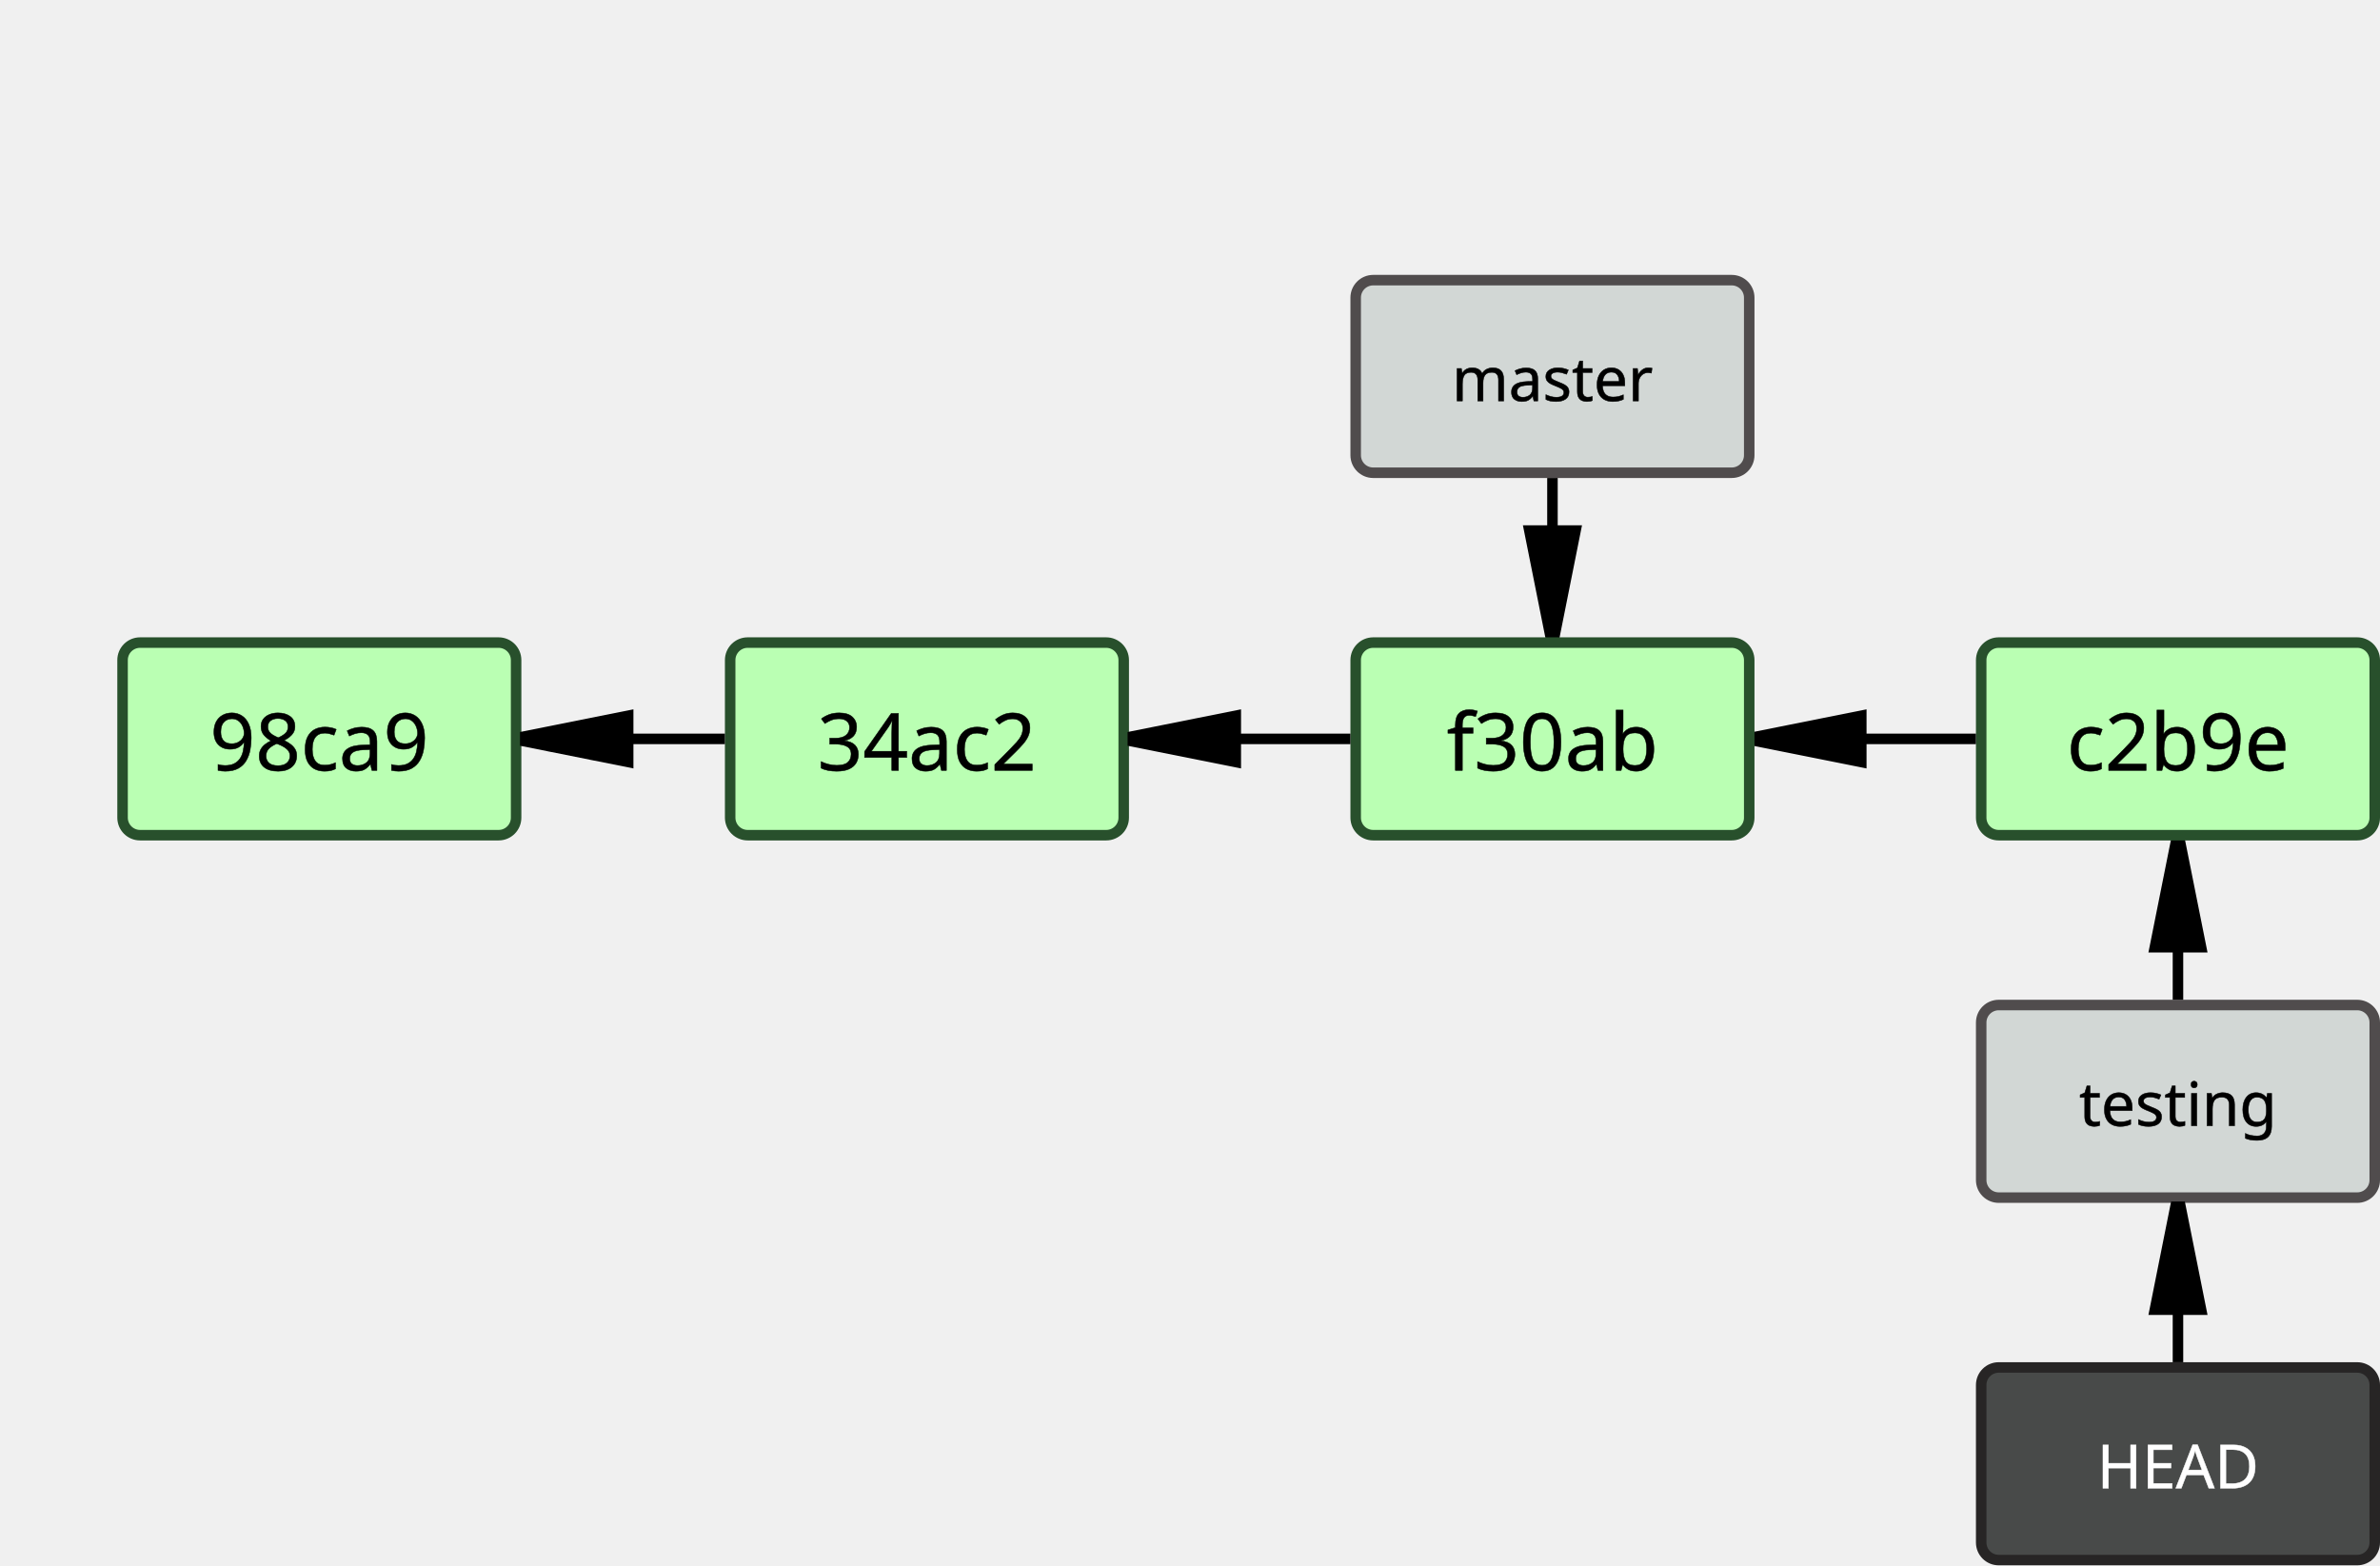
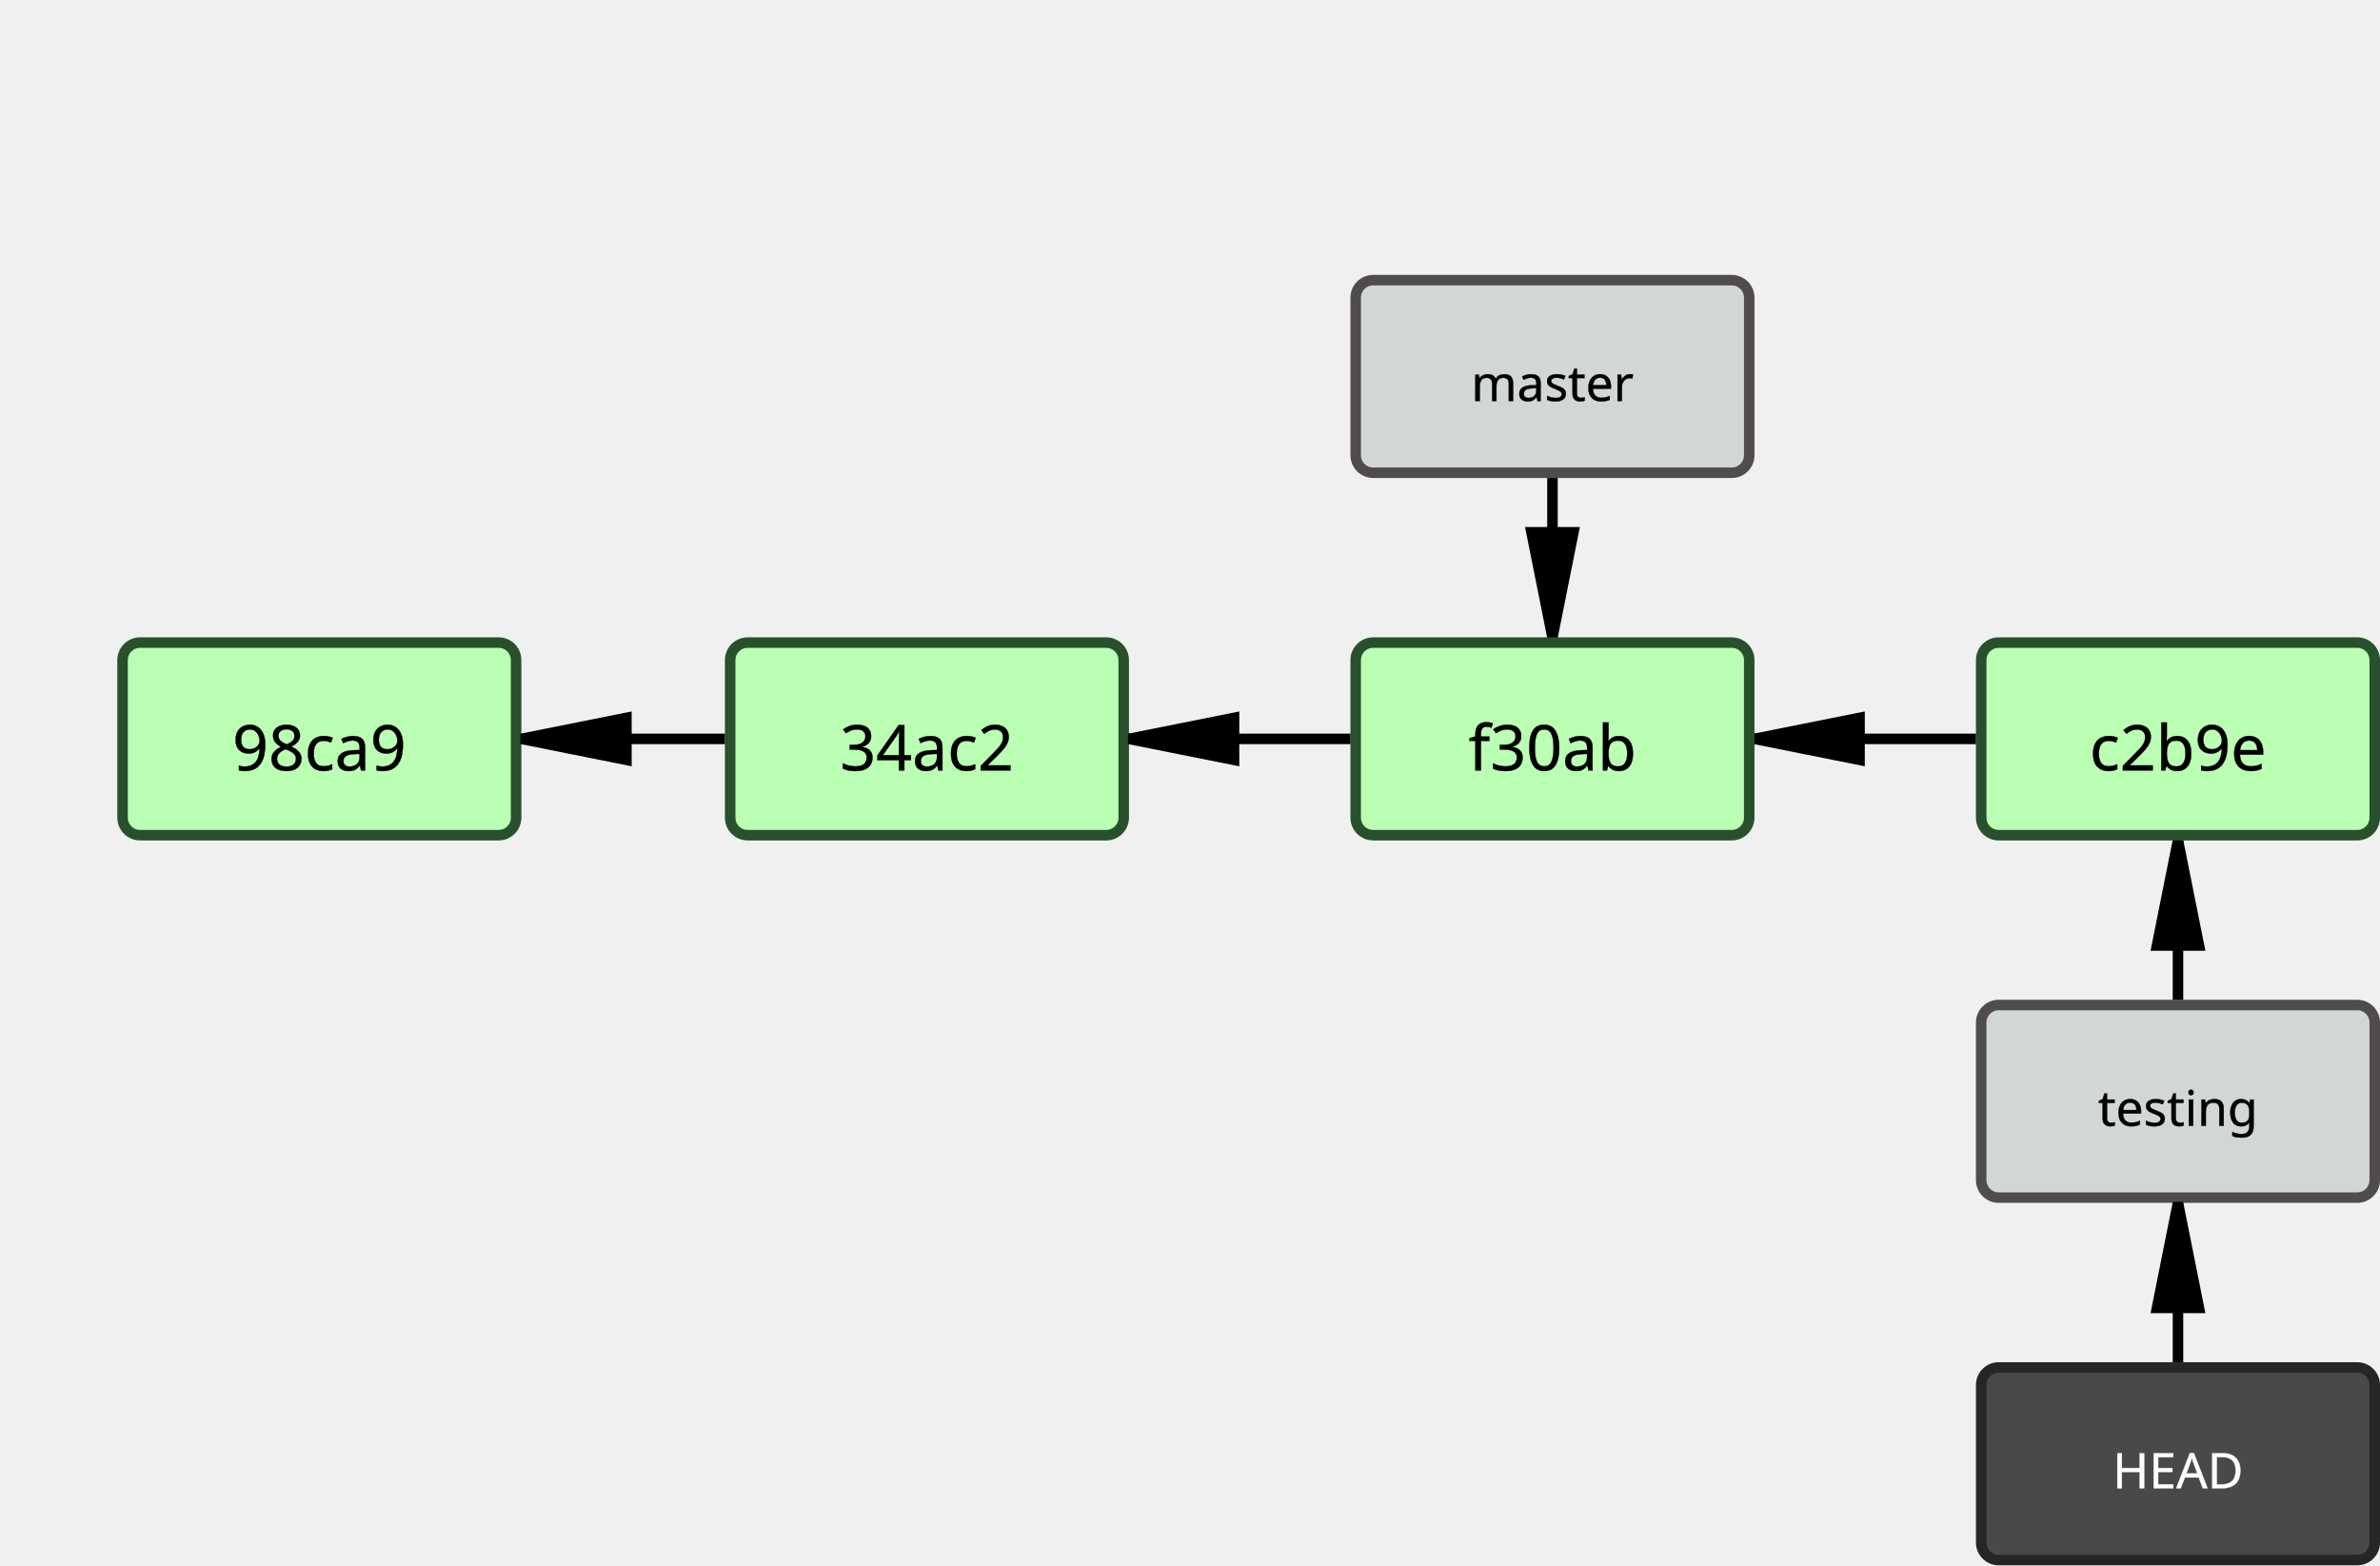
<svg xmlns="http://www.w3.org/2000/svg">
  <defs>
    <marker id="Arrow1Lend" orient="auto" refX="0.0" refY="0.0" style="overflow:visible;">
-       <path d="M -10,0.0 L -10.0,-2.0 L 0.0,0.0 L -10.0,2.0 z " id="path3666" style="fill-rule:evenodd;stroke:#000000;stroke-width:1.0pt;marker-start:none;" />
+       <path d="M -10,0.0 L -10.0,-2.0 L 0.0,0.0 L -10.0,2.0 z " id="path3666" style="fill-rule:evenodd;stroke:#000000;stroke-width:1.0px;marker-start:none;" />
    </marker>
  </defs>
  <g style="stroke:#000000;fill:#fff">
-     <rect height="55.0" id="" rx="5" ry="5" style="stroke:#504c4d;stroke-width:3px;fill:#d2d7d5" width="112.38" x="387.127" y="80.0" />
-     <text id="" style="fill:#000000;stroke:#000000;stroke-width:0.1pt;font-family: Geneva;font-size:14pt" x="387.127" y="81.0">
-       <tspan fill="#000000" font-family="Geneva;" font-size="13.0pt" id="" stroke="#000000" text-align="center" text-anchor="middle" x="443.317" y="114.5">
+     <rect height="55.0" id="303" rx="5.0" ry="5.0" style="stroke:#504c4d;stroke-width:3px;fill:#d2d7d5" width="112.38" x="387.127" y="80.0" />
+     <text id="303_text" style="fill:#000000;stroke:#000000;stroke-width:0.1px;font-family: Geneva;font-size:14px" x="387.127" y="80.0">
+       <tspan fill="#000000" font-family="Geneva;" font-size="14.0px" id="303_line1" stroke="#000000" text-align="center" text-anchor="middle" x="443.317" y="114.5">
				master
			</tspan>
    </text>
-     <path d="M 443.317,136.5 L 443.317,182.0" id="" style="marker-start:none;stroke:#000000;stroke-width:3px;marker-end:url(#Arrow1Lend);fill:none" />
-     <rect height="55.0" id="" rx="5" ry="5" style="stroke:#504c4d;stroke-width:3px;fill:#d2d7d5" width="112.38" x="565.748" y="287.0" />
-     <text id="" style="fill:#000000;stroke:#000000;stroke-width:0.1pt;font-family: Geneva;font-size:14pt" x="565.748" y="288.0">
-       <tspan fill="#000000" font-family="Geneva;" font-size="13.0pt" id="" stroke="#000000" text-align="center" text-anchor="middle" x="621.938" y="321.5">
+     <path d="M 443.317,136.5 L 443.317,182.0" id="305" style="marker-start:none;stroke:#000000;stroke-width:3px;marker-end:url(#Arrow1Lend);fill:none" />
+     <rect height="55.0" id="306" rx="5.0" ry="5.0" style="stroke:#504c4d;stroke-width:3px;fill:#d2d7d5" width="112.38" x="565.748" y="287.0" />
+     <text id="306_text" style="fill:#000000;stroke:#000000;stroke-width:0.1px;font-family: Geneva;font-size:14px" x="565.748" y="287.0">
+       <tspan fill="#000000" font-family="Geneva;" font-size="14.0px" id="306_line1" stroke="#000000" text-align="center" text-anchor="middle" x="621.938" y="321.5">
				testing
			</tspan>
    </text>
-     <path d="M 621.938,285.5 L 621.938,240.0" id="" style="marker-start:none;stroke:#000000;stroke-width:3px;marker-end:url(#Arrow1Lend);fill:none" />
-     <rect height="55.0" id="" rx="5" ry="5" style="stroke:#272525;stroke-width:3px;fill:#484a49" width="112.38" x="565.748" y="390.5" />
-     <text id="" style="fill:#ffffff;stroke:#ffffff;stroke-width:0.1pt;font-family: Geneva;font-size:14pt" x="565.748" y="391.5">
-       <tspan fill="#ffffff" font-family="Geneva;" font-size="13.0pt" id="" stroke="#ffffff" text-align="center" text-anchor="middle" x="621.938" y="425.0">
+     <path d="M 621.938,285.5 L 621.938,240.0" id="307" style="marker-start:none;stroke:#000000;stroke-width:3px;marker-end:url(#Arrow1Lend);fill:none" />
+     <rect height="55.0" id="308" rx="5.0" ry="5.0" style="stroke:#272525;stroke-width:3px;fill:#484a49" width="112.38" x="565.748" y="390.5" />
+     <text id="308_text" style="fill:#ffffff;stroke:#ffffff;stroke-width:0.1px;font-family: Geneva;font-size:14px" x="565.748" y="390.5">
+       <tspan fill="#ffffff" font-family="Geneva;" font-size="14.0px" id="308_line1" stroke="#ffffff" text-align="center" text-anchor="middle" x="621.938" y="425.0">
				HEAD
			</tspan>
    </text>
-     <path d="M 621.938,389.0 L 621.938,343.5" id="" style="marker-start:none;stroke:#000000;stroke-width:3px;marker-end:url(#Arrow1Lend);fill:none" />
-     <rect height="55.0" id="" rx="5" ry="5" style="stroke:#28502c;stroke-width:3px;fill:#baffb3" width="112.38" x="565.748" y="183.5" />
-     <text id="" style="fill:#000000;stroke:#000000;stroke-width:0.1pt;font-family: Geneva;font-size:14pt" x="565.748" y="184.5">
-       <tspan fill="#000000" font-family="Courier;" font-size="17.0pt" id="" stroke="#000000" text-align="center" text-anchor="middle" x="621.938" y="220.0">
+     <path d="M 621.938,389.0 L 621.938,343.5" id="309" style="marker-start:none;stroke:#000000;stroke-width:3px;marker-end:url(#Arrow1Lend);fill:none" />
+     <rect height="55.0" id="310" rx="5.0" ry="5.0" style="stroke:#28502c;stroke-width:3px;fill:#baffb3" width="112.38" x="565.748" y="183.5" />
+     <text id="310_text" style="fill:#000000;stroke:#000000;stroke-width:0.1px;font-family: Geneva;font-size:14px" x="565.748" y="183.5">
+       <tspan fill="#000000" font-family="Courier;" font-size="18.0px" id="310_line1" stroke="#000000" text-align="center" text-anchor="middle" x="621.938" y="220.0">
				c2b9e
			</tspan>
    </text>
-     <path d="M 564.248,211.0 L 501.007,211.0" id="" style="marker-start:none;stroke:#000000;stroke-width:3px;marker-end:url(#Arrow1Lend);fill:none" />
-     <rect height="55.0" id="" rx="5" ry="5" style="stroke:#28502c;stroke-width:3px;fill:#baffb3" width="112.38" x="35.0" y="183.5" />
-     <text id="" style="fill:#000000;stroke:#000000;stroke-width:0.1pt;font-family: Geneva;font-size:14pt" x="35.0" y="184.5">
-       <tspan fill="#000000" font-family="Courier;" font-size="17.0pt" id="" stroke="#000000" text-align="center" text-anchor="middle" x="91.19" y="220.0">
+     <path d="M 564.248,211.0 L 501.007,211.0" id="311" style="marker-start:none;stroke:#000000;stroke-width:3px;marker-end:url(#Arrow1Lend);fill:none" />
+     <rect height="55.0" id="312" rx="5.0" ry="5.0" style="stroke:#28502c;stroke-width:3px;fill:#baffb3" width="112.38" x="35.0" y="183.5" />
+     <text id="312_text" style="fill:#000000;stroke:#000000;stroke-width:0.1px;font-family: Geneva;font-size:14px" x="35.0" y="183.5">
+       <tspan fill="#000000" font-family="Courier;" font-size="18.0px" id="312_line1" stroke="#000000" text-align="center" text-anchor="middle" x="91.19" y="220.0">
				98ca9
			</tspan>
    </text>
-     <rect height="55.0" id="" rx="5" ry="5" style="stroke:#28502c;stroke-width:3px;fill:#baffb3" width="112.38" x="208.506" y="183.5" />
-     <text id="" style="fill:#000000;stroke:#000000;stroke-width:0.1pt;font-family: Geneva;font-size:14pt" x="208.506" y="184.5">
-       <tspan fill="#000000" font-family="Courier;" font-size="17.0pt" id="" stroke="#000000" text-align="center" text-anchor="middle" x="264.696" y="220.0">
+     <rect height="55.0" id="313" rx="5.0" ry="5.0" style="stroke:#28502c;stroke-width:3px;fill:#baffb3" width="112.38" x="208.506" y="183.5" />
+     <text id="313_text" style="fill:#000000;stroke:#000000;stroke-width:0.1px;font-family: Geneva;font-size:14px" x="208.506" y="183.5">
+       <tspan fill="#000000" font-family="Courier;" font-size="18.0px" id="313_line1" stroke="#000000" text-align="center" text-anchor="middle" x="264.696" y="220.0">
				34ac2
			</tspan>
    </text>
-     <rect height="55.0" id="" rx="5" ry="5" style="stroke:#28502c;stroke-width:3px;fill:#baffb3" width="112.38" x="387.127" y="183.5" />
-     <text id="" style="fill:#000000;stroke:#000000;stroke-width:0.1pt;font-family: Geneva;font-size:14pt" x="387.127" y="184.5">
-       <tspan fill="#000000" font-family="Courier;" font-size="17.0pt" id="" stroke="#000000" text-align="center" text-anchor="middle" x="443.317" y="220.0">
+     <rect height="55.0" id="314" rx="5.0" ry="5.0" style="stroke:#28502c;stroke-width:3px;fill:#baffb3" width="112.38" x="387.127" y="183.5" />
+     <text id="314_text" style="fill:#000000;stroke:#000000;stroke-width:0.1px;font-family: Geneva;font-size:14px" x="387.127" y="183.5">
+       <tspan fill="#000000" font-family="Courier;" font-size="18.0px" id="314_line1" stroke="#000000" text-align="center" text-anchor="middle" x="443.317" y="220.0">
				f30ab
			</tspan>
    </text>
-     <path d="M 385.627,211.0 L 322.386,211.0" id="" style="marker-start:none;stroke:#000000;stroke-width:3px;marker-end:url(#Arrow1Lend);fill:none" />
-     <path d="M 207.006,211.0 L 148.88,211.0" id="" style="marker-start:none;stroke:#000000;stroke-width:3px;marker-end:url(#Arrow1Lend);fill:none" />
+     <path d="M 385.627,211.0 L 322.386,211.0" id="315" style="marker-start:none;stroke:#000000;stroke-width:3px;marker-end:url(#Arrow1Lend);fill:none" />
+     <path d="M 207.006,211.0 L 148.88,211.0" id="316" style="marker-start:none;stroke:#000000;stroke-width:3px;marker-end:url(#Arrow1Lend);fill:none" />
  </g>
</svg>
